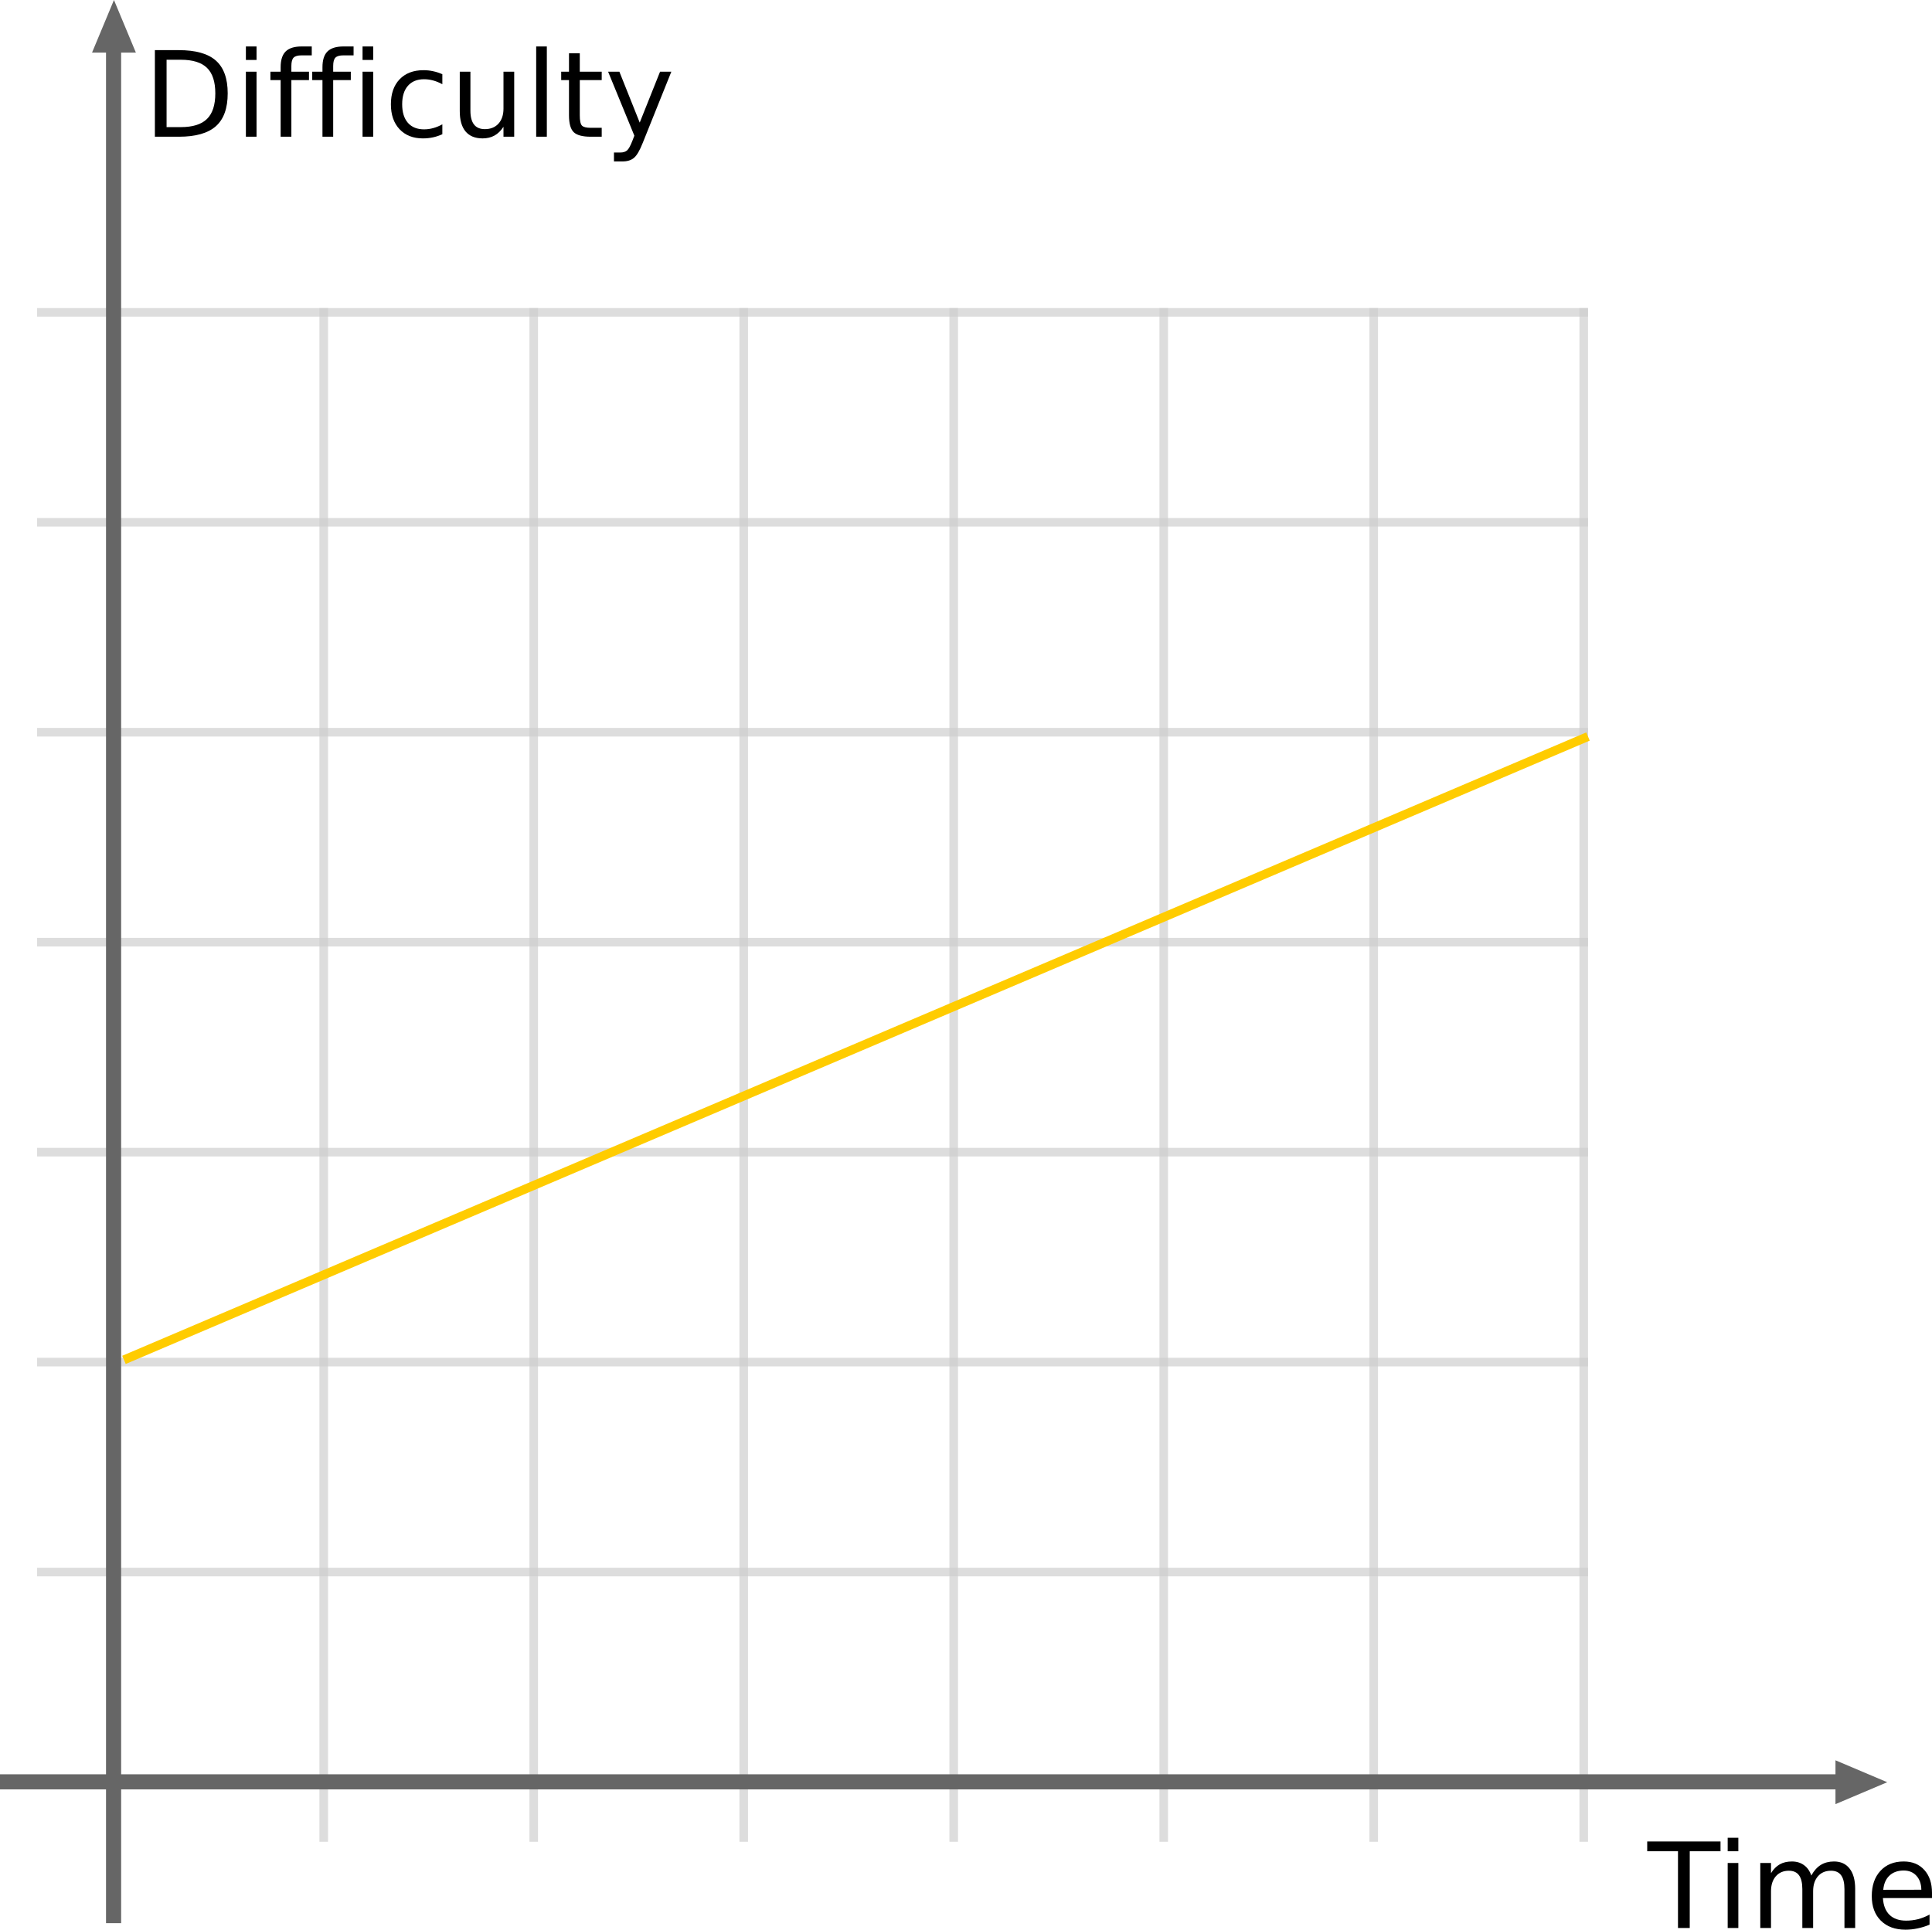
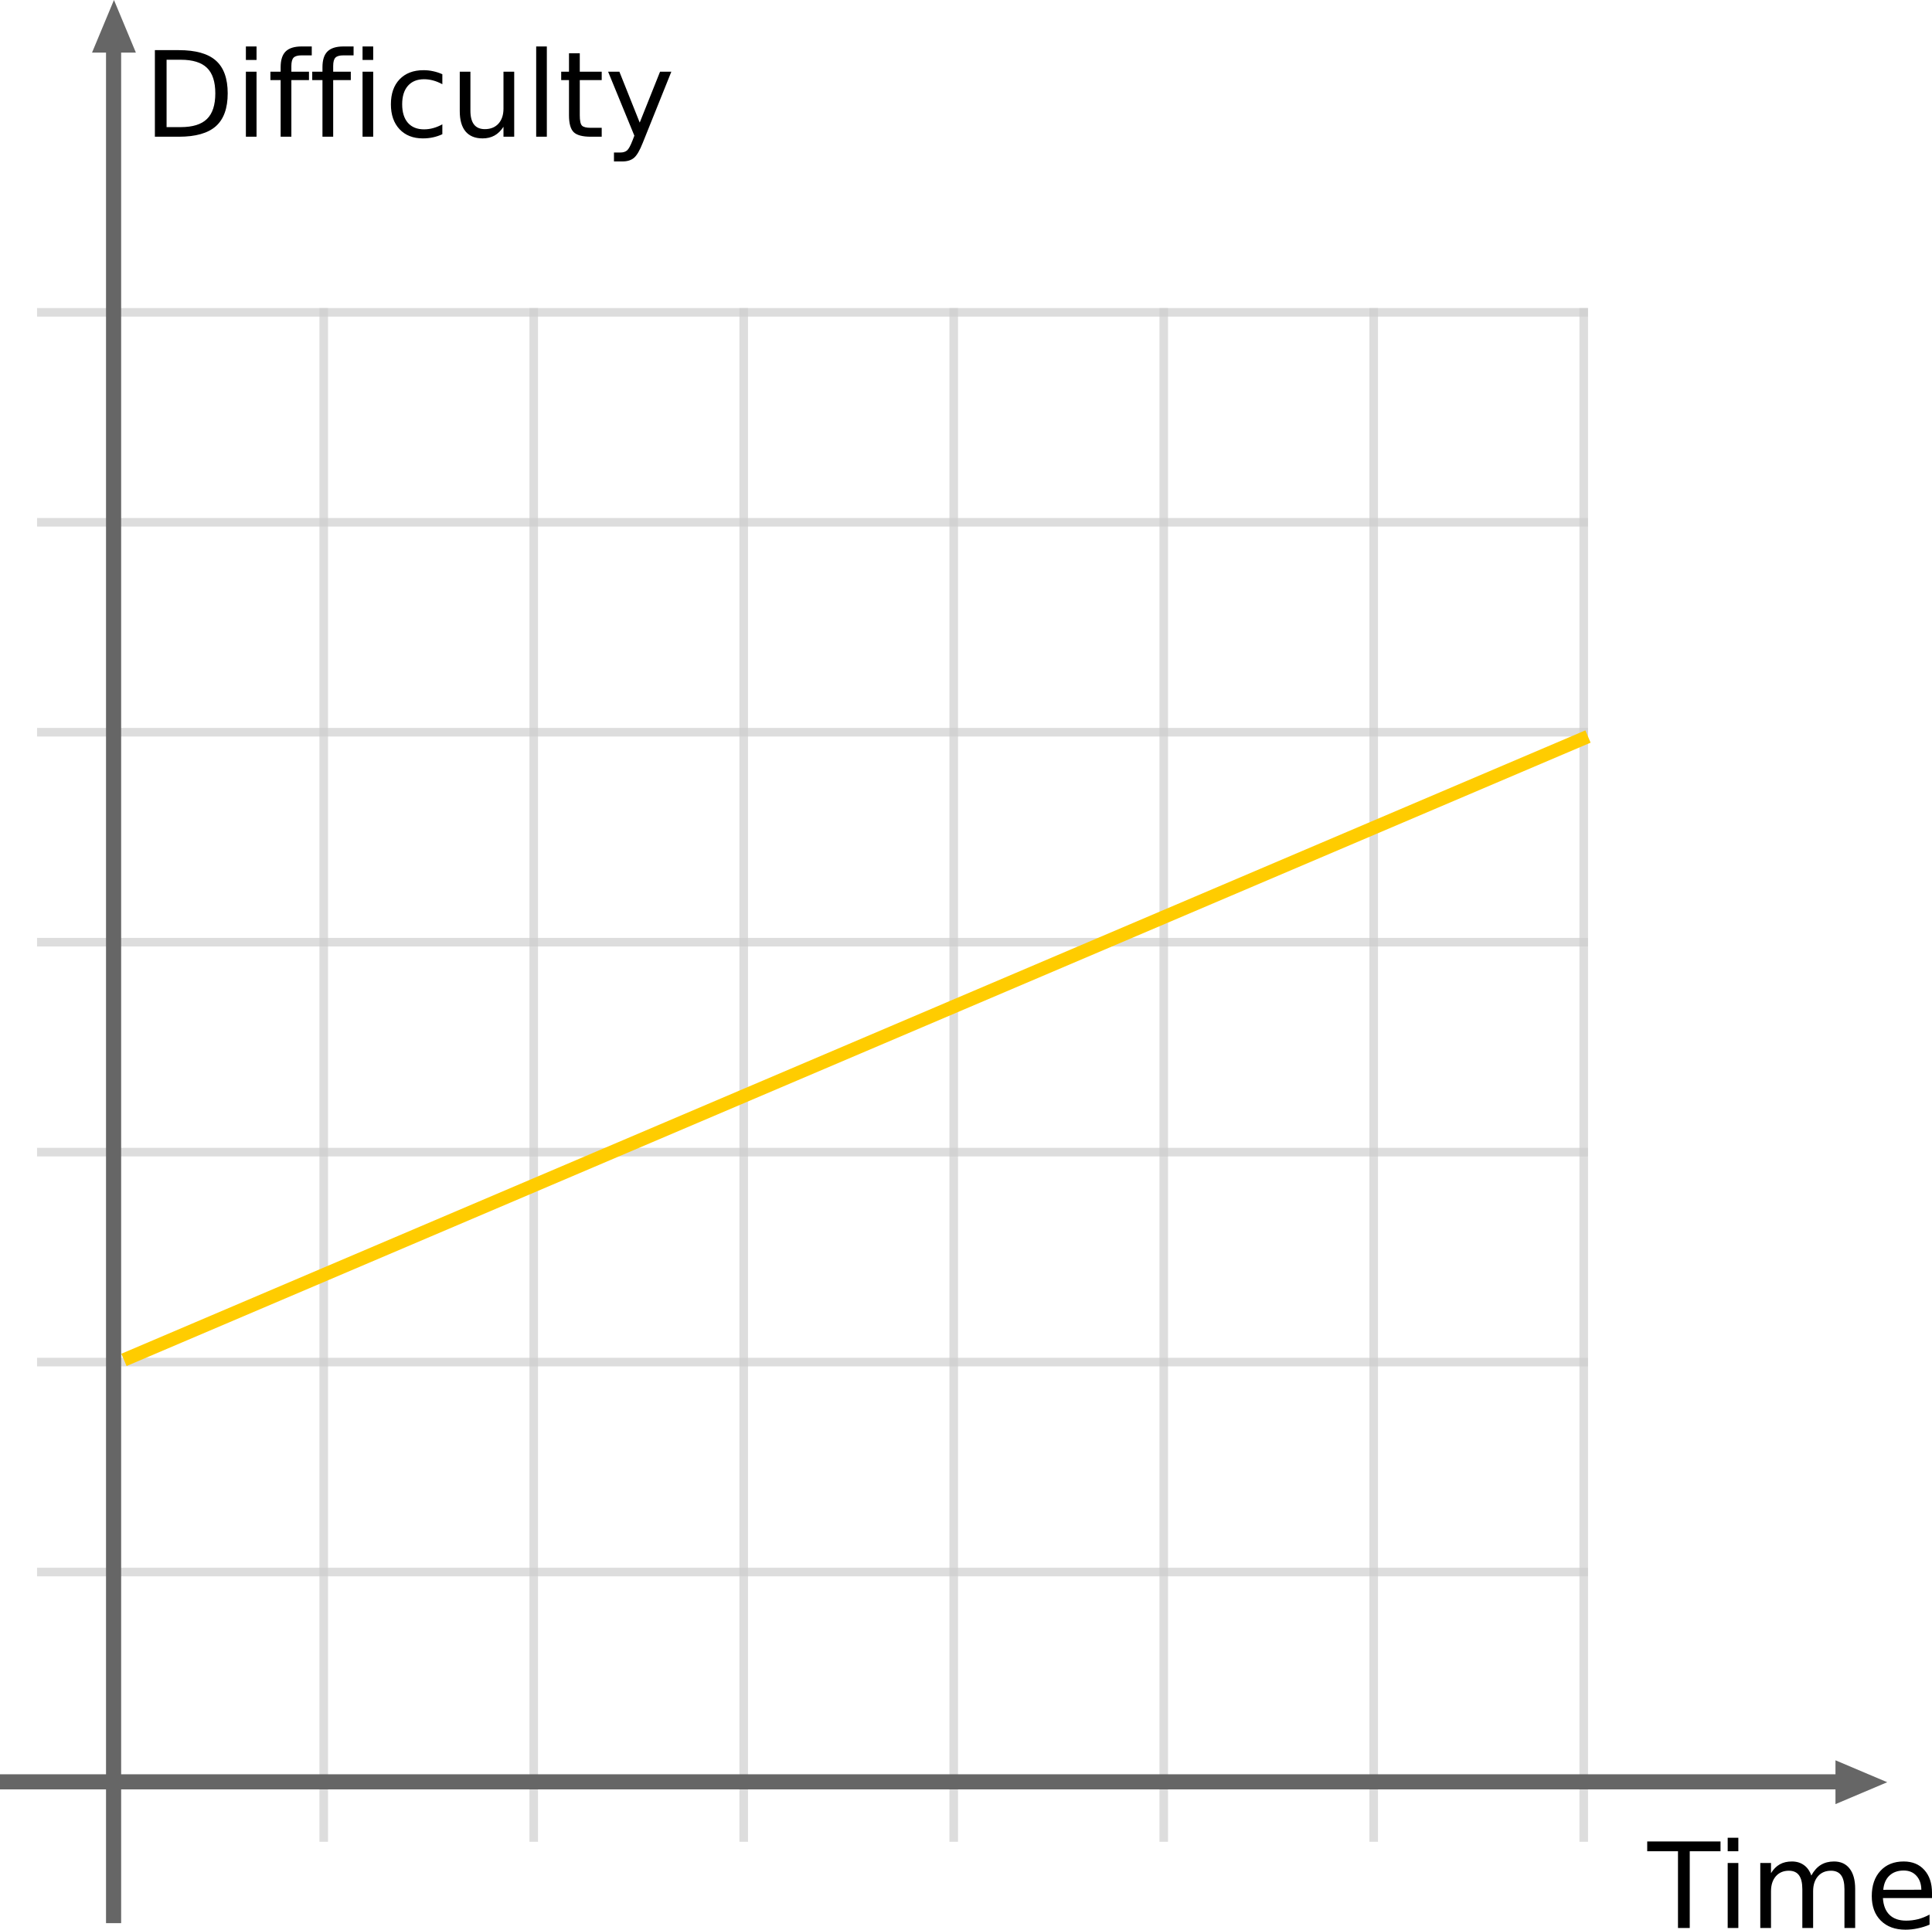
<svg xmlns="http://www.w3.org/2000/svg" id="svg2" viewBox="0 0 433.632 433.215" version="1.1" width="433.632" height="433.215">
  <defs id="defs118" />
  <g id="layer1" transform="translate(-375.432,-252.3133)">
    <rect id="rect5041-8-0" style="opacity:0.673;fill:#cccccc;stroke-width:0.694" height="344.318" width="1.926" y="321.469" x="447.127" />
    <rect id="rect5041-6-1" style="opacity:0.673;fill:#cccccc;stroke-width:0.694" height="344.318" width="1.926" y="321.469" x="494.264" />
    <rect id="rect5041-0-6" style="opacity:0.673;fill:#cccccc;stroke-width:0.694" height="344.318" width="1.926" y="321.469" x="541.391" />
    <rect id="rect5041-2-5" style="opacity:0.673;fill:#cccccc;stroke-width:0.694" height="344.318" width="1.926" y="321.469" x="588.528" />
    <rect id="rect5041-4-7" style="opacity:0.673;fill:#cccccc;stroke-width:0.694" height="344.318" width="1.926" y="321.469" x="635.665" />
    <rect id="rect5041-86-5" style="opacity:0.673;fill:#cccccc;stroke-width:0.694" height="344.318" width="1.926" y="321.469" x="682.792" />
    <rect id="rect5041-5-4" style="opacity:0.673;fill:#cccccc;stroke-width:0.694" height="344.318" width="1.926" y="321.469" x="729.929" />
    <rect id="rect5041-00-9" style="opacity:0.673;fill:#cccccc;stroke-width:0.693" transform="rotate(90)" height="348.1" width="1.926" y="-731.851" x="321.469" />
    <rect id="rect5041-61-7" style="opacity:0.673;fill:#cccccc;stroke-width:0.693" transform="rotate(90)" height="348.1" width="1.926" y="-731.851" x="368.603" />
    <rect id="rect5041-3-6" style="opacity:0.673;fill:#cccccc;stroke-width:0.693" transform="rotate(90)" height="348.1" width="1.926" y="-731.851" x="415.737" />
    <rect id="rect5041-89-2" style="opacity:0.673;fill:#cccccc;stroke-width:0.693" transform="rotate(90)" height="348.1" width="1.926" y="-731.851" x="462.871" />
-     <rect id="rect5041-42-9" style="opacity:0.673;fill:#cccccc;stroke-width:0.693" transform="rotate(90)" height="348.1" width="1.926" y="-731.851" x="510.005" />
+     <rect id="rect5041-42-9" style="opacity:0.673;fill:#cccccc;stroke-width:0.693" transform="rotate(90)" height="348.1" y="-731.851" x="510.005" width="1.926" />
    <rect id="rect5041-097-5" style="opacity:0.673;fill:#cccccc;stroke-width:0.693" transform="rotate(90)" height="348.1" width="1.926" y="-731.851" x="557.139" />
    <rect id="rect5041-37-2" style="opacity:0.673;fill:#cccccc;stroke-width:0.693" transform="rotate(90)" height="348.1" width="1.926" y="-731.851" x="604.273" />
    <path id="path4331-4" style="color:#000000;text-indent:0;text-transform:none;fill:#666666;stroke-width:1.232" d="m 401.01,252.313 -4.921,11.811 h 3.139 v 419.939 h 3.394 V 264.124 h 3.309 z" />
    <path id="path4331-4-2" style="color:#000000;text-indent:0;text-transform:none;fill:#666666;stroke-width:1.222" d="m 799.017,652.421 -11.618,-4.921 v 3.139 H 375.432 v 3.394 H 787.398 v 3.309 z" />
    <text xml:space="preserve" style="font-size:26.667px;line-height:1.25;font-family:'DejaVu Sans';-inkscape-font-specification:'DejaVu Sans';letter-spacing:0px;word-spacing:0px" x="407.572" y="283.008" id="text4480">
      <tspan id="tspan4478" x="407.572" y="283.008">Difficulty</tspan>
    </text>
    <text xml:space="preserve" style="font-size:26.667px;line-height:1.25;font-family:'DejaVu Sans';-inkscape-font-specification:'DejaVu Sans';letter-spacing:0px;word-spacing:0px" x="745.223" y="685.151" id="text6596">
      <tspan id="tspan6594" x="745.223" y="685.151">Time</tspan>
    </text>
-     <path style="fill:#d40000;stroke:#ffcc00;stroke-width:2;stroke-linecap:butt;stroke-linejoin:miter;stroke-miterlimit:4;stroke-dasharray:none;stroke-opacity:1" d="M 403.254,557.608 731.851,417.662" id="path6736-3" />
+     <path style="fill:#d40000;stroke:#ffcc00;stroke-width:3;stroke-linecap:butt;stroke-linejoin:miter;stroke-miterlimit:4;stroke-dasharray:none;stroke-opacity:1" d="M 403.254,557.608 731.851,417.662" id="path6736-3" />
  </g>
</svg>
